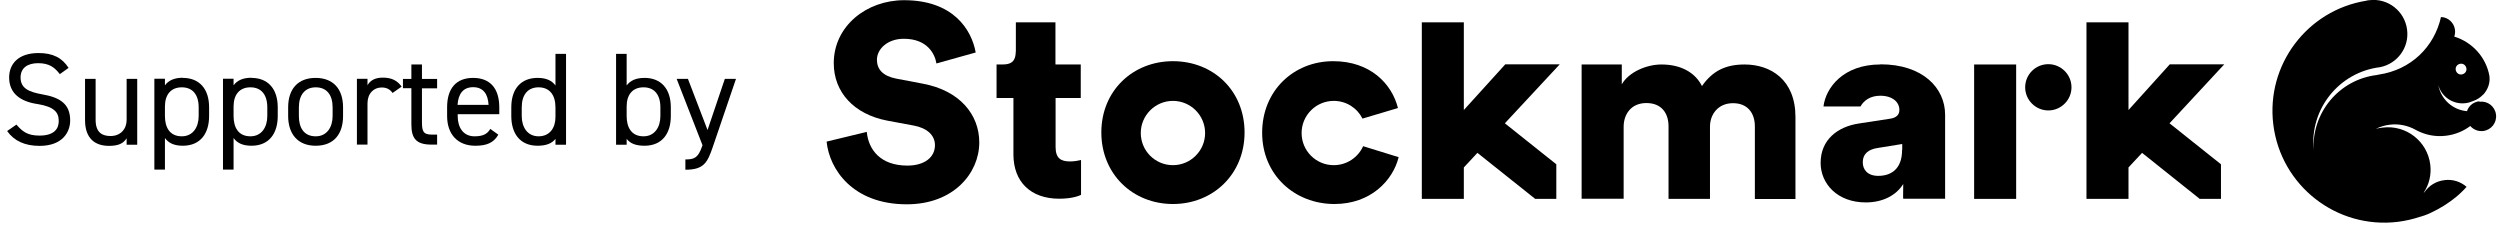
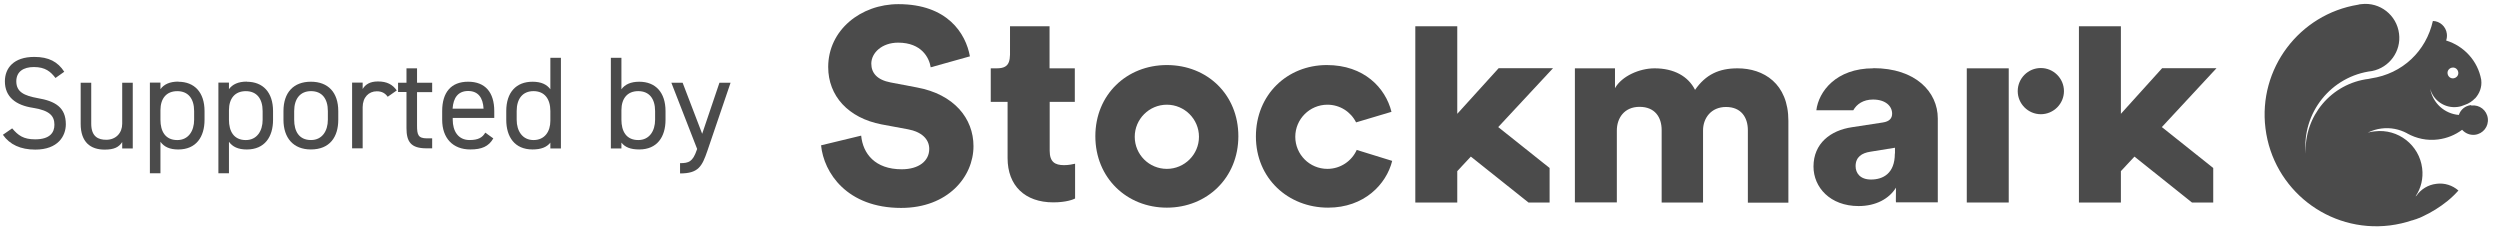
- <svg xmlns="http://www.w3.org/2000/svg" width="262" height="24" viewBox="0 0 262 24" fill="none">
-   <path d="M259.814 10.616C259.2 10.691 258.721 11.095 258.541 11.649C257.043 11.529 255.8 10.407 255.53 8.895C255.86 10.137 257.073 10.976 258.391 10.811C258.676 10.781 258.93 10.691 259.185 10.586C259.59 10.452 259.949 10.212 260.234 9.913H260.249C260.713 9.404 260.983 8.715 260.893 7.997V7.967C260.533 5.961 259.065 4.405 257.208 3.836C257.283 3.611 257.313 3.387 257.283 3.132C257.193 2.369 256.549 1.8 255.815 1.785C255.111 4.928 252.654 7.323 249.298 7.817L249.089 7.862C245.134 8.341 242.273 11.799 242.467 15.72C242.048 11.425 245.134 7.563 249.433 7.039C251.246 6.68 252.504 4.973 252.264 3.117C252.025 1.172 250.257 -0.22 248.31 0.019C248.19 0.019 248.07 0.049 247.965 0.079C241.793 1.082 237.464 6.799 238.243 13.056C239.037 19.477 244.879 24.027 251.291 23.249C252.115 23.144 252.893 22.965 253.642 22.71C253.642 22.71 253.657 22.71 253.672 22.71C253.762 22.68 253.852 22.651 253.942 22.621C253.972 22.621 254.002 22.591 254.047 22.591C254.137 22.561 254.227 22.516 254.317 22.486C254.347 22.486 254.376 22.456 254.406 22.456C254.496 22.411 254.586 22.381 254.676 22.336C254.691 22.336 254.721 22.321 254.736 22.306C255.68 21.872 256.564 21.318 257.358 20.675C257.762 20.345 258.151 19.971 258.496 19.582C257.882 19.043 257.043 18.759 256.174 18.879C255.305 18.983 254.571 19.447 254.107 20.106C254.077 20.136 254.047 20.166 254.017 20.196V20.166C254.571 19.328 254.826 18.31 254.691 17.247C254.391 14.807 252.159 13.071 249.718 13.37C249.463 13.4 249.223 13.43 248.984 13.505C249.433 13.281 249.927 13.131 250.437 13.071C251.38 12.951 252.294 13.146 253.088 13.565L253.133 13.595C254.077 14.119 255.2 14.373 256.354 14.223C257.313 14.104 258.166 13.745 258.885 13.206C259.215 13.58 259.709 13.79 260.234 13.73C261.088 13.625 261.687 12.861 261.582 12.008C261.477 11.155 260.713 10.556 259.859 10.661L259.814 10.616ZM257.852 6.68C258.166 6.635 258.436 6.859 258.481 7.174C258.526 7.488 258.301 7.757 257.987 7.802C257.672 7.847 257.402 7.623 257.358 7.308C257.313 6.994 257.537 6.725 257.852 6.68Z" fill="black" />
-   <path d="M165.754 20.843V6.758H169.963V8.838C170.682 7.566 172.54 6.758 174.113 6.758C176.165 6.758 177.648 7.596 178.367 9.018C179.491 7.401 180.884 6.758 182.831 6.758C185.558 6.758 188.164 8.344 188.164 12.266V20.858H183.91V13.254C183.91 11.892 183.191 10.814 181.618 10.814C180.045 10.814 179.206 11.997 179.206 13.269V20.843H174.862V13.239C174.862 11.877 174.143 10.799 172.54 10.799C170.937 10.799 170.158 11.982 170.158 13.284V20.828H165.754V20.843Z" fill="black" />
-   <path d="M206.889 20.843H211.293V6.758H206.889V20.843Z" fill="black" />
-   <path d="M214.665 6.725C213.317 6.725 212.238 7.817 212.238 9.149C212.238 10.482 213.332 11.574 214.665 11.574C215.998 11.574 217.092 10.482 217.092 9.149C217.092 7.817 215.998 6.725 214.665 6.725Z" fill="black" />
-   <path d="M98.134 6.637C97.984 5.679 97.205 4.063 94.718 4.063C93.01 4.063 91.902 5.14 91.902 6.263C91.902 7.251 92.516 7.969 93.924 8.239L96.68 8.763C100.59 9.481 102.628 12.011 102.628 14.93C102.628 18.148 99.931 21.411 95.033 21.411C89.355 21.411 86.913 17.729 86.629 14.84L90.838 13.822C91.018 15.708 92.291 17.354 95.093 17.354C96.89 17.354 97.984 16.486 97.984 15.214C97.984 14.166 97.145 13.418 95.782 13.163L92.966 12.639C89.49 11.966 87.378 9.661 87.378 6.622C87.378 2.746 90.793 0.021 94.748 0.021C99.886 0.021 101.819 3.09 102.253 5.5L98.134 6.652V6.637Z" fill="black" />
-   <path d="M110.626 6.755H113.263V10.273H110.626V15.407C110.626 16.589 111.18 16.919 112.139 16.919C112.604 16.919 113.038 16.829 113.293 16.769V20.421C113.113 20.511 112.394 20.825 111.001 20.825C108.02 20.825 106.207 19.059 106.207 16.185V10.273H104.439V6.755H105.099C106.612 6.755 106.462 5.738 106.462 4.405V2.34H110.611V6.74L110.626 6.755Z" fill="black" />
-   <path d="M197.077 6.755C193.153 6.755 191.34 9.21 191.1 11.156H194.98C195.34 10.512 196.029 10.033 197.047 10.033C198.366 10.033 199.055 10.722 199.055 11.515C199.055 11.979 198.8 12.338 198.066 12.443L194.845 12.937C192.583 13.266 190.801 14.643 190.801 17.068C190.801 19.238 192.538 21.214 195.534 21.214C197.347 21.214 198.74 20.451 199.459 19.283C199.459 20.211 199.429 20.72 199.459 20.825H203.848V12.024C203.848 9.225 201.512 6.74 197.077 6.74V6.755ZM199.339 15.706C199.339 17.817 198.081 18.43 196.838 18.43C195.684 18.43 195.22 17.742 195.22 17.023C195.22 16.065 195.879 15.646 196.763 15.511L199.354 15.092V15.691L199.339 15.706Z" fill="black" />
-   <path d="M157.709 12.922L163.462 6.74H157.754L153.41 11.53V2.34H149.006V20.84H153.41V17.547L154.833 16.02L160.885 20.84H163.102V17.218L157.709 12.922Z" fill="black" />
-   <path d="M227.366 12.922L233.103 6.74H227.395L223.066 11.53V2.34H218.662V20.84H223.066V17.547L224.489 16.02L230.526 20.84H232.758V17.218L227.366 12.922Z" fill="black" />
-   <path d="M122.925 6.412C118.716 6.412 115.42 9.511 115.42 13.881C115.42 18.252 118.716 21.38 122.925 21.38C127.134 21.38 130.43 18.252 130.43 13.881C130.43 9.511 127.164 6.412 122.925 6.412ZM122.925 17.309C121.052 17.309 119.554 15.797 119.554 13.941C119.554 12.085 121.067 10.573 122.925 10.573C124.782 10.573 126.295 12.085 126.295 13.941C126.295 15.797 124.782 17.309 122.925 17.309Z" fill="black" />
-   <path d="M142.864 15.303C142.34 16.485 141.157 17.309 139.778 17.309C137.906 17.309 136.408 15.797 136.408 13.941C136.408 12.085 137.921 10.573 139.778 10.573C141.097 10.573 142.235 11.322 142.789 12.429L146.505 11.322C145.875 8.792 143.613 6.412 139.719 6.412C135.569 6.412 132.273 9.51 132.273 13.911C132.273 18.312 135.659 21.38 139.853 21.38C143.628 21.38 145.965 18.94 146.579 16.471L142.849 15.318L142.864 15.303Z" fill="black" />
-   <path d="M6.261 7.759C5.751 7.1 5.197 6.621 3.999 6.621C2.89 6.621 2.156 7.115 2.156 8.118C2.156 9.256 3.01 9.63 4.403 9.884C6.246 10.199 7.354 10.857 7.354 12.623C7.354 13.866 6.53 15.288 4.149 15.288C2.606 15.288 1.467 14.764 0.748 13.731L1.722 13.057C2.351 13.791 2.89 14.21 4.134 14.21C5.691 14.21 6.156 13.492 6.156 12.683C6.156 11.785 5.706 11.187 3.909 10.902C2.111 10.633 0.958 9.765 0.958 8.118C0.958 6.756 1.857 5.559 4.044 5.559C5.557 5.559 6.515 6.068 7.189 7.115L6.261 7.774V7.759Z" fill="black" />
-   <path d="M14.38 15.168H13.271V14.494C12.927 15.018 12.447 15.287 11.429 15.287C9.946 15.287 8.912 14.509 8.912 12.578V8.268H10.021V12.563C10.021 13.955 10.785 14.255 11.594 14.255C12.627 14.255 13.271 13.521 13.271 12.578V8.268H14.38V15.168Z" fill="black" />
-   <path d="M19.158 8.163C20.866 8.163 21.914 9.286 21.914 11.247V12.16C21.914 13.956 21.03 15.273 19.158 15.273C18.244 15.273 17.66 14.989 17.285 14.465V17.773H16.177V8.253H17.285V8.942C17.66 8.433 18.259 8.148 19.158 8.148V8.163ZM20.821 12.16V11.247C20.821 9.93 20.191 9.151 19.053 9.151C17.915 9.151 17.285 9.915 17.285 11.157V12.16C17.285 13.342 17.78 14.285 19.053 14.285C20.221 14.285 20.821 13.327 20.821 12.16Z" fill="black" />
-   <path d="M26.35 8.163C28.058 8.163 29.107 9.286 29.107 11.247V12.16C29.107 13.956 28.223 15.273 26.35 15.273C25.436 15.273 24.852 14.989 24.478 14.465V17.773H23.369V8.253H24.478V8.942C24.852 8.433 25.451 8.148 26.35 8.148V8.163ZM28.013 12.16V11.247C28.013 9.93 27.384 9.151 26.245 9.151C25.107 9.151 24.478 9.915 24.478 11.157V12.16C24.478 13.342 24.972 14.285 26.245 14.285C27.414 14.285 28.013 13.327 28.013 12.16Z" fill="black" />
-   <path d="M35.952 12.161C35.952 13.957 35.068 15.274 33.075 15.274C31.233 15.274 30.199 14.061 30.199 12.161V11.247C30.199 9.287 31.263 8.164 33.075 8.164C34.888 8.164 35.952 9.287 35.952 11.247V12.161ZM34.858 12.161V11.247C34.858 9.93 34.229 9.152 33.09 9.152C31.952 9.152 31.323 9.96 31.323 11.247V12.161C31.323 13.343 31.817 14.286 33.09 14.286C34.259 14.286 34.858 13.328 34.858 12.161Z" fill="black" />
-   <path d="M41.149 9.751C40.865 9.347 40.505 9.168 39.996 9.168C39.157 9.168 38.513 9.796 38.513 10.844V15.155H37.404V8.255H38.513V8.928C38.797 8.449 39.277 8.135 40.116 8.135C41.059 8.135 41.644 8.449 42.093 9.078L41.149 9.736V9.751Z" fill="black" />
-   <path d="M42.228 8.27H43.112V6.758H44.221V8.27H45.809V9.257H44.221V12.76C44.221 13.718 44.326 14.107 45.255 14.107H45.809V15.155H45.21C43.577 15.155 43.112 14.466 43.112 13.029V9.242H42.228V8.255V8.27Z" fill="black" />
-   <path d="M52.22 14.121C51.741 14.96 51.007 15.274 49.809 15.274C47.966 15.274 46.857 14.076 46.857 12.161V11.247C46.857 9.287 47.786 8.164 49.584 8.164C51.381 8.164 52.325 9.287 52.325 11.247V11.966H47.966V12.161C47.966 13.343 48.535 14.286 49.734 14.286C50.632 14.286 51.082 14.031 51.381 13.508L52.235 14.121H52.22ZM47.951 10.993H51.202C51.142 9.84 50.632 9.137 49.584 9.137C48.535 9.137 48.026 9.84 47.951 10.993Z" fill="black" />
-   <path d="M58.213 5.648H59.321V15.168H58.213V14.554C57.838 15.033 57.239 15.273 56.34 15.273C54.468 15.273 53.584 13.956 53.584 12.159V11.246C53.584 9.271 54.633 8.163 56.34 8.163C57.254 8.163 57.838 8.447 58.213 8.956V5.648ZM58.213 12.249V11.246C58.213 9.944 57.584 9.151 56.445 9.151C55.307 9.151 54.678 9.944 54.678 11.246V12.159C54.678 13.327 55.277 14.285 56.445 14.285C57.614 14.285 58.213 13.402 58.213 12.264V12.249Z" fill="black" />
-   <path d="M65.673 8.956C66.047 8.447 66.647 8.163 67.546 8.163C69.253 8.163 70.302 9.286 70.302 11.246V12.159C70.302 13.956 69.418 15.273 67.546 15.273C66.617 15.273 66.047 15.033 65.673 14.554V15.168H64.564V5.648H65.673V8.956ZM69.208 12.159V11.246C69.208 9.929 68.579 9.151 67.441 9.151C66.302 9.151 65.673 9.914 65.673 11.157V12.159C65.673 13.342 66.167 14.285 67.441 14.285C68.609 14.285 69.208 13.327 69.208 12.159Z" fill="black" />
-   <path d="M73.626 15.228L70.914 8.268H72.097L74.15 13.626L75.962 8.268H77.131L74.704 15.392C74.135 17.054 73.76 17.787 71.828 17.787V16.709C72.742 16.709 73.161 16.56 73.581 15.332L73.611 15.243L73.626 15.228Z" fill="black" />
+ <svg xmlns="http://www.w3.org/2000/svg" width="201" height="19" viewBox="0 0 201 19" fill="none">
+   <path d="M198.666 8.45C198.196 8.507 197.829 8.817 197.691 9.241C196.544 9.149 195.591 8.29 195.385 7.132C195.637 8.083 196.567 8.725 197.576 8.599C197.794 8.576 197.989 8.507 198.184 8.427C198.494 8.324 198.77 8.141 198.988 7.911H198.999C199.355 7.521 199.561 6.994 199.492 6.444V6.421C199.217 4.885 198.093 3.692 196.67 3.257C196.727 3.085 196.75 2.913 196.727 2.718C196.658 2.133 196.165 1.697 195.603 1.686C195.063 4.093 193.182 5.928 190.612 6.306L190.451 6.341C187.422 6.707 185.23 9.356 185.379 12.36C185.058 9.069 187.422 6.111 190.715 5.71C192.103 5.435 193.067 4.128 192.883 2.706C192.7 1.216 191.346 0.15 189.854 0.333C189.762 0.333 189.671 0.356 189.59 0.379C184.863 1.147 181.547 5.527 182.144 10.319C182.752 15.237 187.227 18.723 192.138 18.126C192.769 18.046 193.365 17.909 193.939 17.714C193.939 17.714 193.95 17.714 193.962 17.714C194.031 17.691 194.1 17.668 194.168 17.645C194.191 17.645 194.214 17.622 194.249 17.622C194.318 17.599 194.386 17.565 194.455 17.542C194.478 17.542 194.501 17.519 194.524 17.519C194.593 17.484 194.662 17.461 194.731 17.427C194.742 17.427 194.765 17.416 194.777 17.404C195.499 17.072 196.176 16.647 196.785 16.154C197.094 15.902 197.393 15.616 197.657 15.318C197.186 14.905 196.544 14.687 195.878 14.779C195.213 14.859 194.65 15.214 194.295 15.719C194.272 15.742 194.249 15.765 194.226 15.787V15.765C194.65 15.123 194.845 14.343 194.742 13.529C194.513 11.66 192.803 10.33 190.933 10.56C190.738 10.582 190.554 10.605 190.371 10.663C190.715 10.491 191.093 10.376 191.484 10.33C192.206 10.239 192.906 10.388 193.514 10.709L193.549 10.732C194.272 11.133 195.132 11.328 196.016 11.213C196.75 11.121 197.404 10.846 197.955 10.434C198.207 10.72 198.586 10.881 198.988 10.835C199.642 10.755 200.101 10.17 200.02 9.516C199.94 8.863 199.355 8.404 198.701 8.484L198.666 8.45ZM197.163 5.435C197.404 5.4 197.611 5.572 197.645 5.813C197.68 6.054 197.507 6.26 197.266 6.295C197.026 6.329 196.819 6.157 196.785 5.916C196.75 5.676 196.922 5.469 197.163 5.435Z" fill="#4B4B4B" />
+   <path d="M126.621 16.282V5.494H129.845V7.088C130.396 6.113 131.819 5.494 133.024 5.494C134.596 5.494 135.732 6.136 136.282 7.225C137.143 5.987 138.21 5.494 139.702 5.494C141.79 5.494 143.786 6.709 143.786 9.713V16.294H140.528V10.47C140.528 9.427 139.977 8.601 138.772 8.601C137.567 8.601 136.925 9.507 136.925 10.481V16.282H133.597V10.458C133.597 9.415 133.047 8.59 131.819 8.59C130.591 8.59 129.994 9.495 129.994 10.493V16.271H126.621V16.282Z" fill="#4B4B4B" />
+   <path d="M158.129 16.282H161.502V5.494H158.129V16.282Z" fill="#4B4B4B" />
+   <path d="M164.083 5.469C163.051 5.469 162.225 6.306 162.225 7.326C162.225 8.346 163.062 9.183 164.083 9.183C165.105 9.183 165.942 8.346 165.942 7.326C165.942 6.306 165.105 5.469 164.083 5.469Z" fill="#4B4B4B" />
+   <path d="M74.826 5.401C74.711 4.668 74.114 3.429 72.21 3.429C70.902 3.429 70.053 4.255 70.053 5.115C70.053 5.871 70.523 6.422 71.602 6.628L73.713 7.029C76.707 7.58 78.268 9.517 78.268 11.753C78.268 14.218 76.203 16.717 72.451 16.717C68.102 16.717 66.232 13.897 66.014 11.684L69.238 10.905C69.376 12.349 70.351 13.61 72.496 13.61C73.873 13.61 74.711 12.945 74.711 11.971C74.711 11.168 74.069 10.595 73.024 10.4L70.867 9.999C68.205 9.483 66.587 7.717 66.587 5.39C66.587 2.421 69.204 0.334 72.233 0.334C76.168 0.334 77.648 2.684 77.981 4.53L74.826 5.413V5.401Z" fill="#4B4B4B" />
+   <path d="M84.395 5.493H86.415V8.188H84.395V12.12C84.395 13.026 84.82 13.278 85.554 13.278C85.91 13.278 86.242 13.209 86.437 13.163V15.961C86.3 16.03 85.749 16.27 84.682 16.27C82.399 16.27 81.01 14.918 81.01 12.716V8.188H79.656V5.493H80.161C81.32 5.493 81.205 4.714 81.205 3.693V2.111H84.384V5.482L84.395 5.493Z" fill="#4B4B4B" />
+   <path d="M150.612 5.492C147.606 5.492 146.218 7.372 146.034 8.863H149.006C149.281 8.37 149.809 8.003 150.589 8.003C151.599 8.003 152.127 8.53 152.127 9.138C152.127 9.493 151.932 9.768 151.37 9.849L148.903 10.227C147.17 10.479 145.805 11.534 145.805 13.391C145.805 15.054 147.136 16.567 149.431 16.567C150.819 16.567 151.886 15.982 152.437 15.088C152.437 15.799 152.414 16.189 152.437 16.269H155.799V9.528C155.799 7.384 154.009 5.48 150.612 5.48V5.492ZM152.345 12.348C152.345 13.964 151.381 14.434 150.429 14.434C149.545 14.434 149.19 13.907 149.19 13.357C149.19 12.623 149.694 12.302 150.371 12.199L152.356 11.878V12.336L152.345 12.348Z" fill="#4B4B4B" />
+   <path d="M120.457 10.217L124.864 5.482H120.492L117.164 9.151V2.111H113.791V16.282H117.164V13.76L118.254 12.59L122.89 16.282H124.588V13.507L120.457 10.217Z" fill="#4B4B4B" />
+   <path d="M173.813 10.217L178.208 5.482H173.836L170.52 9.151V2.111H167.146V16.282H170.52V13.76L171.61 12.59L176.234 16.282H177.944V13.507L173.813 10.217Z" fill="#4B4B4B" />
+   <path d="M93.815 5.23C90.591 5.23 88.066 7.604 88.066 10.951C88.066 14.299 90.591 16.695 93.815 16.695C97.039 16.695 99.564 14.299 99.564 10.951C99.564 7.604 97.062 5.23 93.815 5.23ZM93.815 13.577C92.381 13.577 91.233 12.419 91.233 10.997C91.233 9.576 92.392 8.418 93.815 8.418C95.238 8.418 96.397 9.576 96.397 10.997C96.397 12.419 95.238 13.577 93.815 13.577Z" fill="#4B4B4B" />
+   <path d="M109.087 12.041C108.685 12.946 107.779 13.577 106.723 13.577C105.289 13.577 104.141 12.419 104.141 10.997C104.141 9.576 105.3 8.418 106.723 8.418C107.733 8.418 108.605 8.991 109.029 9.839L111.875 8.991C111.393 7.053 109.661 5.23 106.677 5.23C103.499 5.23 100.975 7.604 100.975 10.974C100.975 14.345 103.568 16.695 106.781 16.695C109.672 16.695 111.462 14.826 111.932 12.935L109.075 12.052L109.087 12.041Z" fill="#4B4B4B" />
+   <path d="M4.455 6.261C4.065 5.757 3.64 5.39 2.722 5.39C1.873 5.39 1.311 5.769 1.311 6.537C1.311 7.408 1.965 7.695 3.032 7.89C4.443 8.13 5.293 8.635 5.293 9.988C5.293 10.939 4.661 12.028 2.837 12.028C1.655 12.028 0.783 11.627 0.232 10.836L0.978 10.32C1.46 10.882 1.873 11.203 2.826 11.203C4.019 11.203 4.375 10.652 4.375 10.033C4.375 9.346 4.03 8.887 2.653 8.669C1.277 8.463 0.393 7.798 0.393 6.537C0.393 5.493 1.082 4.576 2.757 4.576C3.916 4.576 4.65 4.966 5.166 5.769L4.455 6.273V6.261Z" fill="#4B4B4B" />
+   <path d="M10.674 11.938H9.825V11.422C9.561 11.823 9.194 12.029 8.414 12.029C7.278 12.029 6.486 11.433 6.486 9.954V6.652H7.335V9.943C7.335 11.009 7.921 11.238 8.54 11.238C9.332 11.238 9.825 10.677 9.825 9.954V6.652H10.674V11.938Z" fill="#4B4B4B" />
+   <path d="M14.334 6.572C15.642 6.572 16.445 7.432 16.445 8.934V9.633C16.445 11.009 15.768 12.018 14.334 12.018C13.634 12.018 13.187 11.8 12.9 11.399V13.932H12.051V6.641H12.9V7.168C13.187 6.778 13.646 6.561 14.334 6.561V6.572ZM15.608 9.633V8.934C15.608 7.925 15.126 7.329 14.254 7.329C13.382 7.329 12.9 7.913 12.9 8.865V9.633C12.9 10.539 13.278 11.261 14.254 11.261C15.149 11.261 15.608 10.527 15.608 9.633Z" fill="#4B4B4B" />
+   <path d="M19.842 6.572C21.15 6.572 21.953 7.432 21.953 8.934V9.633C21.953 11.009 21.276 12.018 19.842 12.018C19.142 12.018 18.695 11.8 18.408 11.399V13.932H17.559V6.641H18.408V7.168C18.695 6.778 19.154 6.561 19.842 6.561V6.572ZM21.116 9.633V8.934C21.116 7.925 20.634 7.329 19.762 7.329C18.89 7.329 18.408 7.913 18.408 8.865V9.633C18.408 10.539 18.786 11.261 19.762 11.261C20.657 11.261 21.116 10.527 21.116 9.633Z" fill="#4B4B4B" />
+   <path d="M27.197 9.631C27.197 11.007 26.52 12.016 24.994 12.016C23.583 12.016 22.791 11.087 22.791 9.631V8.932C22.791 7.43 23.606 6.57 24.994 6.57C26.382 6.57 27.197 7.43 27.197 8.932V9.631ZM26.36 9.631V8.932C26.36 7.923 25.878 7.327 25.006 7.327C24.134 7.327 23.652 7.946 23.652 8.932V9.631C23.652 10.537 24.03 11.259 25.006 11.259C25.901 11.259 26.36 10.526 26.36 9.631Z" fill="#4B4B4B" />
+   <path d="M31.177 7.787C30.959 7.478 30.684 7.34 30.294 7.34C29.651 7.34 29.158 7.821 29.158 8.624V11.926H28.309V6.641H29.158V7.156C29.376 6.79 29.743 6.549 30.385 6.549C31.108 6.549 31.556 6.79 31.9 7.271L31.177 7.776V7.787Z" fill="#4B4B4B" />
+   <path d="M32.004 6.652H32.681V5.494H33.53V6.652H34.746V7.409H33.53V10.091C33.53 10.825 33.61 11.123 34.322 11.123H34.746V11.926H34.287C33.037 11.926 32.681 11.399 32.681 10.298V7.397H32.004V6.641V6.652Z" fill="#4B4B4B" />
+   <path d="M39.658 11.133C39.291 11.775 38.729 12.016 37.811 12.016C36.4 12.016 35.551 11.099 35.551 9.631V8.932C35.551 7.43 36.262 6.57 37.639 6.57C39.016 6.57 39.739 7.43 39.739 8.932V9.482H36.4V9.631C36.4 10.537 36.836 11.259 37.754 11.259C38.442 11.259 38.786 11.065 39.016 10.663L39.67 11.133H39.658ZM36.388 8.737H38.878C38.832 7.854 38.442 7.316 37.639 7.316C36.836 7.316 36.446 7.854 36.388 8.737Z" fill="#4B4B4B" />
+   <path d="M44.249 4.645H45.098V11.936H44.249V11.466C43.962 11.833 43.503 12.016 42.814 12.016C41.38 12.016 40.703 11.008 40.703 9.632V8.932C40.703 7.419 41.506 6.571 42.814 6.571C43.514 6.571 43.962 6.788 44.249 7.178V4.645ZM44.249 9.7V8.932C44.249 7.935 43.767 7.327 42.895 7.327C42.023 7.327 41.541 7.935 41.541 8.932V9.632C41.541 10.526 42 11.26 42.895 11.26C43.79 11.26 44.249 10.583 44.249 9.712V9.7Z" fill="#4B4B4B" />
+   <path d="M49.962 7.178C50.249 6.788 50.708 6.571 51.397 6.571C52.705 6.571 53.508 7.43 53.508 8.932V9.632C53.508 11.008 52.831 12.016 51.397 12.016C50.685 12.016 50.249 11.833 49.962 11.466V11.936H49.113V4.645H49.962V7.178ZM52.67 9.632V8.932C52.67 7.923 52.188 7.327 51.316 7.327C50.444 7.327 49.962 7.912 49.962 8.864V9.632C49.962 10.537 50.341 11.26 51.316 11.26C52.211 11.26 52.67 10.526 52.67 9.632Z" fill="#4B4B4B" />
+   <path d="M56.053 11.983L53.977 6.652H54.883L56.455 10.757L57.843 6.652H58.738L56.88 12.11C56.444 13.382 56.157 13.944 54.676 13.944V13.118C55.376 13.118 55.698 13.004 56.019 12.064L56.042 11.995L56.053 11.983Z" fill="#4B4B4B" />
</svg>
